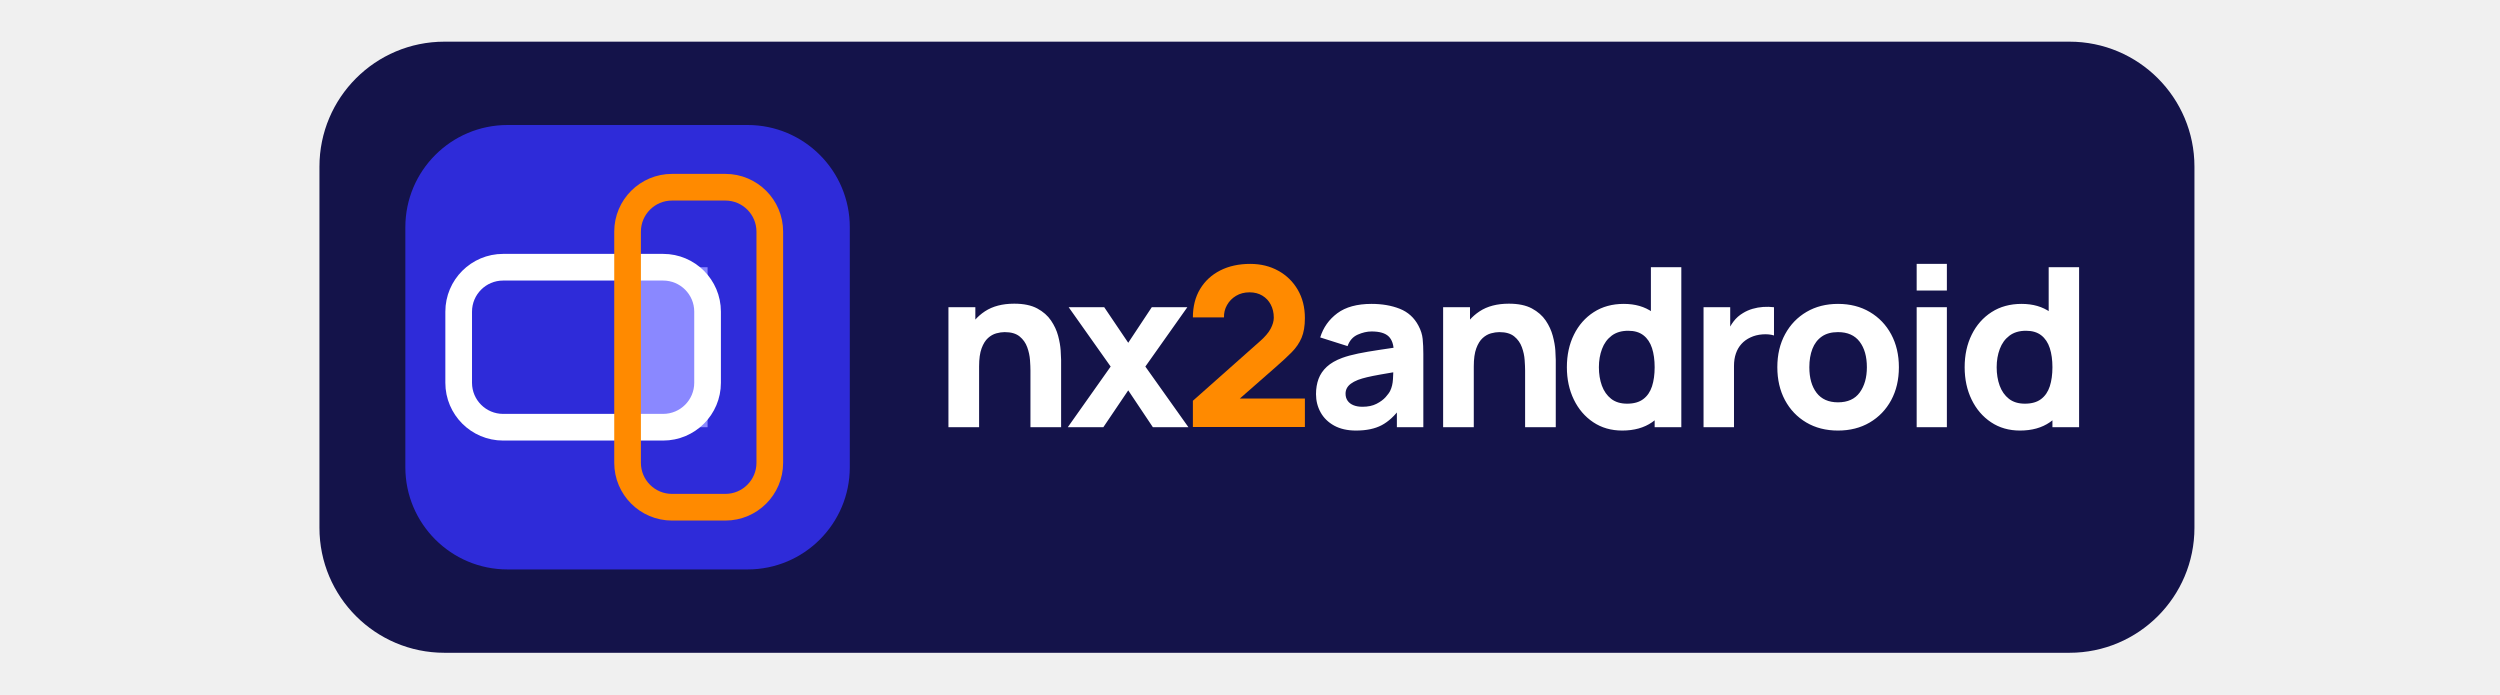
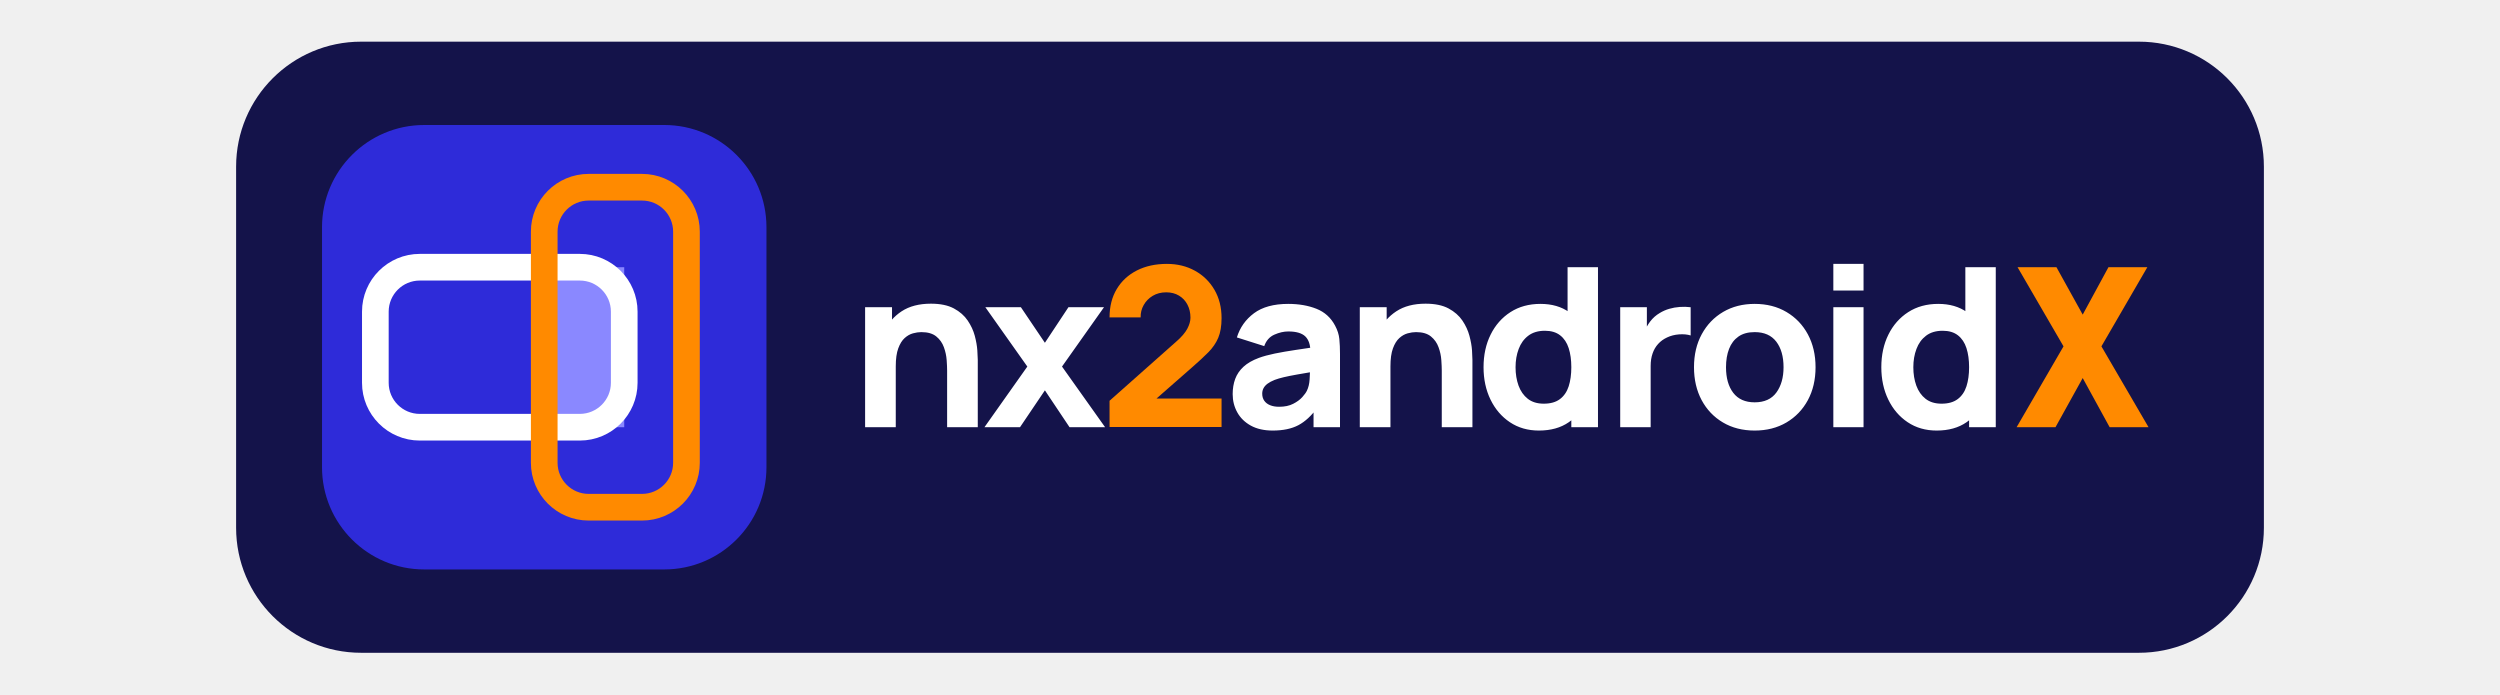
- <svg xmlns="http://www.w3.org/2000/svg" width="720" height="200" viewBox="0 0 720 200" role="img" aria-label="nx2android">
-   <rect x="92" y="12" width="540" height="176" rx="36" fill="#14134A" />
-   <g transform="translate(116.74 36) scale(1.28)">
-     <rect width="100" height="100" rx="23" fill="#2E2BD9" />
-     <rect x="50" y="32" width="18" height="36" fill="#8A88FF" />
-     <rect x="12" y="32" width="56" height="36" rx="10" fill="none" stroke="#FFFFFF" stroke-width="6" />
-     <rect x="50" y="14" width="32" height="72" rx="10" fill="none" stroke="#FF8A00" stroke-width="6" />
+ <svg xmlns="http://www.w3.org/2000/svg" width="720" height="200" viewBox="0 0 720 200" role="img" aria-label="nx2androidX">
+   <rect x="68" y="12" width="584" height="176" rx="36" fill="#14134A" />
+   <g transform="translate(-24 0)">
+     <g transform="translate(116.74 36) scale(1.28)">
+       <rect width="100" height="100" rx="23" fill="#2E2BD9" />
+       <rect x="50" y="32" width="18" height="36" fill="#8A88FF" />
+       <rect x="12" y="32" width="56" height="36" rx="10" fill="none" stroke="#FFFFFF" stroke-width="6" />
+       <rect x="50" y="14" width="32" height="72" rx="10" fill="none" stroke="#FF8A00" stroke-width="6" />
+     </g>
+     <path fill="#FFFFFF" d="M296.77 123.04V106.72Q296.77 105.54 296.64 103.7Q296.51 101.86 295.84 100Q295.17 98.14 293.65 96.9Q292.13 95.65 289.34 95.65Q288.22 95.65 286.94 96Q285.66 96.35 284.54 97.36Q283.42 98.37 282.7 100.32Q281.98 102.27 281.98 105.5L276.99 103.14Q276.99 99.04 278.66 95.46Q280.32 91.87 283.66 89.66Q287.01 87.46 292.1 87.46Q296.16 87.46 298.72 88.83Q301.28 90.21 302.7 92.32Q304.13 94.43 304.74 96.72Q305.34 99.01 305.47 100.9Q305.6 102.78 305.6 103.65V123.04ZM273.15 123.04V88.48H280.9V99.94H281.98V123.04ZM307.52 123.04 319.87 105.57 307.78 88.48H318.02L324.93 98.72L331.71 88.48H341.95L329.86 105.57L342.27 123.04H332.03L324.93 112.42L317.76 123.04ZM390.53 124Q386.82 124 384.24 122.58Q381.66 121.15 380.34 118.77Q379.01 116.38 379.01 113.5Q379.01 111.1 379.74 109.12Q380.48 107.14 382.13 105.62Q383.78 104.1 386.56 103.07Q388.48 102.37 391.14 101.82Q393.79 101.28 397.15 100.78Q400.51 100.29 404.54 99.68L401.41 101.41Q401.41 98.34 399.94 96.9Q398.46 95.46 395.01 95.46Q393.09 95.46 391.01 96.38Q388.93 97.31 388.1 99.68L380.22 97.18Q381.54 92.9 385.15 90.21Q388.77 87.52 395.01 87.52Q399.58 87.52 403.14 88.93Q406.69 90.34 408.51 93.79Q409.54 95.71 409.73 97.63Q409.92 99.55 409.92 101.92V123.04H402.3V115.94L403.39 117.41Q400.86 120.9 397.94 122.45Q395.01 124 390.53 124ZM392.38 117.15Q394.78 117.15 396.43 116.3Q398.08 115.46 399.06 114.37Q400.03 113.28 400.38 112.54Q401.06 111.14 401.17 109.26Q401.28 107.39 401.28 106.14L403.84 106.78Q399.97 107.42 397.57 107.86Q395.17 108.29 393.7 108.64Q392.22 108.99 391.1 109.41Q389.82 109.92 389.04 110.51Q388.26 111.1 387.89 111.81Q387.52 112.51 387.52 113.38Q387.52 114.56 388.11 115.41Q388.7 116.26 389.79 116.7Q390.88 117.15 392.38 117.15ZM439.23 123.04V106.72Q439.23 105.54 439.1 103.7Q438.98 101.86 438.3 100Q437.63 98.14 436.11 96.9Q434.59 95.65 431.81 95.65Q430.69 95.65 429.41 96Q428.13 96.35 427.01 97.36Q425.89 98.37 425.17 100.32Q424.45 102.27 424.45 105.5L419.46 103.14Q419.46 99.04 421.12 95.46Q422.78 91.87 426.13 89.66Q429.47 87.46 434.56 87.46Q438.62 87.46 441.18 88.83Q443.74 90.21 445.17 92.32Q446.59 94.43 447.2 96.72Q447.81 99.01 447.94 100.9Q448.06 102.78 448.06 103.65V123.04ZM415.62 123.04V88.48H423.36V99.94H424.45V123.04ZM467.2 124Q462.43 124 458.85 121.6Q455.26 119.2 453.26 115.07Q451.26 110.94 451.26 105.76Q451.26 100.48 453.3 96.37Q455.33 92.26 459.01 89.89Q462.69 87.52 467.65 87.52Q472.58 87.52 475.94 89.92Q479.3 92.32 481.02 96.45Q482.75 100.58 482.75 105.76Q482.75 110.94 481.01 115.07Q479.26 119.2 475.81 121.6Q472.35 124 467.2 124ZM468.61 116.26Q471.52 116.26 473.26 114.94Q475.01 113.63 475.78 111.26Q476.54 108.9 476.54 105.76Q476.54 102.62 475.78 100.26Q475.01 97.89 473.33 96.58Q471.65 95.26 468.93 95.26Q466.02 95.26 464.14 96.69Q462.27 98.11 461.38 100.5Q460.48 102.88 460.48 105.76Q460.48 108.67 461.34 111.06Q462.21 113.44 464 114.85Q465.79 116.26 468.61 116.26ZM476.54 123.04V99.36H475.46V76.96H484.22V123.04ZM490.62 123.04V88.48H498.3V96.93L497.47 95.84Q498.14 94.05 499.26 92.58Q500.38 91.1 502.02 90.14Q503.26 89.38 504.74 88.94Q506.21 88.51 507.78 88.4Q509.34 88.29 510.91 88.48V96.61Q509.47 96.16 507.57 96.3Q505.66 96.45 504.13 97.18Q502.59 97.89 501.54 99.06Q500.48 100.22 499.94 101.81Q499.39 103.39 499.39 105.38V123.04ZM529.34 124Q524.13 124 520.19 121.66Q516.26 119.33 514.06 115.22Q511.87 111.1 511.87 105.76Q511.87 100.35 514.11 96.24Q516.35 92.13 520.29 89.82Q524.22 87.52 529.34 87.52Q534.56 87.52 538.51 89.86Q542.46 92.19 544.67 96.3Q546.88 100.42 546.88 105.76Q546.88 111.14 544.66 115.25Q542.43 119.36 538.48 121.68Q534.53 124 529.34 124ZM529.34 115.87Q533.54 115.87 535.6 113.04Q537.66 110.21 537.66 105.76Q537.66 101.15 535.57 98.4Q533.47 95.65 529.34 95.65Q526.5 95.65 524.67 96.93Q522.85 98.21 521.97 100.48Q521.09 102.75 521.09 105.76Q521.09 110.4 523.18 113.14Q525.28 115.87 529.34 115.87ZM552 83.68V76H560.7V83.68ZM552 123.04V88.48H560.7V123.04ZM581.76 124Q576.99 124 573.41 121.6Q569.82 119.2 567.82 115.07Q565.82 110.94 565.82 105.76Q565.82 100.48 567.86 96.37Q569.89 92.26 573.57 89.89Q577.25 87.52 582.21 87.52Q587.14 87.52 590.5 89.92Q593.86 92.32 595.58 96.45Q597.31 100.58 597.31 105.76Q597.31 110.94 595.57 115.07Q593.82 119.2 590.37 121.6Q586.91 124 581.76 124ZM583.17 116.26Q586.08 116.26 587.82 114.94Q589.57 113.63 590.34 111.26Q591.1 108.9 591.1 105.76Q591.1 102.62 590.34 100.26Q589.57 97.89 587.89 96.58Q586.21 95.26 583.49 95.26Q580.58 95.26 578.7 96.69Q576.83 98.11 575.94 100.5Q575.04 102.88 575.04 105.76Q575.04 108.67 575.9 111.06Q576.77 113.44 578.56 114.85Q580.35 116.26 583.17 116.26ZM591.1 123.04V99.36H590.02V76.96H598.78V123.04Z" />
+     <path fill="#FF8A00" d="M343.55 122.98V115.42L362.88 98.27Q365.06 96.35 365.95 94.66Q366.85 92.96 366.85 91.49Q366.85 89.38 365.98 87.73Q365.12 86.08 363.55 85.14Q361.98 84.19 359.87 84.19Q357.66 84.19 355.98 85.2Q354.3 86.21 353.38 87.86Q352.45 89.5 352.51 91.42H343.55Q343.55 86.69 345.63 83.23Q347.71 79.78 351.42 77.89Q355.14 76 360.06 76Q364.58 76 368.14 77.97Q371.71 79.94 373.76 83.46Q375.81 86.98 375.81 91.62Q375.81 95.04 374.85 97.3Q373.89 99.55 372 101.46Q370.11 103.36 367.36 105.76L354.88 116.7L354.18 114.78H375.81V122.98Z" />
+     <path fill="#FF8A00" d="M604.78 123.04L618.29 99.75L605.06 76.96L616.26 76.96L623.82 90.61L631.23 76.96L642.43 76.96L629.21 99.75L642.78 123.04L631.58 123.04L623.82 108.88L615.98 123.04Z" />
  </g>
-   <path fill="#FFFFFF" d="M296.77 123.04V106.72Q296.77 105.54 296.64 103.7Q296.51 101.86 295.84 100Q295.17 98.14 293.65 96.9Q292.13 95.65 289.34 95.65Q288.22 95.65 286.94 96Q285.66 96.35 284.54 97.36Q283.42 98.37 282.7 100.32Q281.98 102.27 281.98 105.5L276.99 103.14Q276.99 99.04 278.66 95.46Q280.32 91.87 283.66 89.66Q287.01 87.46 292.1 87.46Q296.16 87.46 298.72 88.83Q301.28 90.21 302.7 92.32Q304.13 94.43 304.74 96.72Q305.34 99.01 305.47 100.9Q305.6 102.78 305.6 103.65V123.04ZM273.15 123.04V88.48H280.9V99.94H281.98V123.04ZM307.52 123.04 319.87 105.57 307.78 88.48H318.02L324.93 98.72L331.71 88.48H341.95L329.86 105.57L342.27 123.04H332.03L324.93 112.42L317.76 123.04ZM390.53 124Q386.82 124 384.24 122.58Q381.66 121.15 380.34 118.77Q379.01 116.38 379.01 113.5Q379.01 111.1 379.74 109.12Q380.48 107.14 382.13 105.62Q383.78 104.1 386.56 103.07Q388.48 102.37 391.14 101.82Q393.79 101.28 397.15 100.78Q400.51 100.29 404.54 99.68L401.41 101.41Q401.41 98.34 399.94 96.9Q398.46 95.46 395.01 95.46Q393.09 95.46 391.01 96.38Q388.93 97.31 388.1 99.68L380.22 97.18Q381.54 92.9 385.15 90.21Q388.77 87.52 395.01 87.52Q399.58 87.52 403.14 88.93Q406.69 90.34 408.51 93.79Q409.54 95.71 409.73 97.63Q409.92 99.55 409.92 101.92V123.04H402.3V115.94L403.39 117.41Q400.86 120.9 397.94 122.45Q395.01 124 390.53 124ZM392.38 117.15Q394.78 117.15 396.43 116.3Q398.08 115.46 399.06 114.37Q400.03 113.28 400.38 112.54Q401.06 111.14 401.17 109.26Q401.28 107.39 401.28 106.14L403.84 106.78Q399.97 107.42 397.57 107.86Q395.17 108.29 393.7 108.64Q392.22 108.99 391.1 109.41Q389.82 109.92 389.04 110.51Q388.26 111.1 387.89 111.81Q387.52 112.51 387.52 113.38Q387.52 114.56 388.11 115.41Q388.7 116.26 389.79 116.7Q390.88 117.15 392.38 117.15ZM439.23 123.04V106.72Q439.23 105.54 439.1 103.7Q438.98 101.86 438.3 100Q437.63 98.14 436.11 96.9Q434.59 95.65 431.81 95.65Q430.69 95.65 429.41 96Q428.13 96.35 427.01 97.36Q425.89 98.37 425.17 100.32Q424.45 102.27 424.45 105.5L419.46 103.14Q419.46 99.04 421.12 95.46Q422.78 91.87 426.13 89.66Q429.47 87.46 434.56 87.46Q438.62 87.46 441.18 88.83Q443.74 90.21 445.17 92.32Q446.59 94.43 447.2 96.72Q447.81 99.01 447.94 100.9Q448.06 102.78 448.06 103.65V123.04ZM415.62 123.04V88.48H423.36V99.94H424.45V123.04ZM467.2 124Q462.43 124 458.85 121.6Q455.26 119.2 453.26 115.07Q451.26 110.94 451.26 105.76Q451.26 100.48 453.3 96.37Q455.33 92.26 459.01 89.89Q462.69 87.52 467.65 87.52Q472.58 87.52 475.94 89.92Q479.3 92.32 481.02 96.45Q482.75 100.58 482.75 105.76Q482.75 110.94 481.01 115.07Q479.26 119.2 475.81 121.6Q472.35 124 467.2 124ZM468.61 116.26Q471.52 116.26 473.26 114.94Q475.01 113.63 475.78 111.26Q476.54 108.9 476.54 105.76Q476.54 102.62 475.78 100.26Q475.01 97.89 473.33 96.58Q471.65 95.26 468.93 95.26Q466.02 95.26 464.14 96.69Q462.27 98.11 461.38 100.5Q460.48 102.88 460.48 105.76Q460.48 108.67 461.34 111.06Q462.21 113.44 464 114.85Q465.79 116.26 468.61 116.26ZM476.54 123.04V99.36H475.46V76.96H484.22V123.04ZM490.62 123.04V88.48H498.3V96.93L497.47 95.84Q498.14 94.05 499.26 92.58Q500.38 91.1 502.02 90.14Q503.26 89.38 504.74 88.94Q506.21 88.51 507.78 88.4Q509.34 88.29 510.91 88.48V96.61Q509.47 96.16 507.57 96.3Q505.66 96.45 504.13 97.18Q502.59 97.89 501.54 99.06Q500.48 100.22 499.94 101.81Q499.39 103.39 499.39 105.38V123.04ZM529.34 124Q524.13 124 520.19 121.66Q516.26 119.33 514.06 115.22Q511.87 111.1 511.87 105.76Q511.87 100.35 514.11 96.24Q516.35 92.13 520.29 89.82Q524.22 87.52 529.34 87.52Q534.56 87.52 538.51 89.86Q542.46 92.19 544.67 96.3Q546.88 100.42 546.88 105.76Q546.88 111.14 544.66 115.25Q542.43 119.36 538.48 121.68Q534.53 124 529.34 124ZM529.34 115.87Q533.54 115.87 535.6 113.04Q537.66 110.21 537.66 105.76Q537.66 101.15 535.57 98.4Q533.47 95.65 529.34 95.65Q526.5 95.65 524.67 96.93Q522.85 98.21 521.97 100.48Q521.09 102.75 521.09 105.76Q521.09 110.4 523.18 113.14Q525.28 115.87 529.34 115.87ZM552 83.68V76H560.7V83.68ZM552 123.04V88.48H560.7V123.04ZM581.76 124Q576.99 124 573.41 121.6Q569.82 119.2 567.82 115.07Q565.82 110.94 565.82 105.76Q565.82 100.48 567.86 96.37Q569.89 92.26 573.57 89.89Q577.25 87.52 582.21 87.52Q587.14 87.52 590.5 89.92Q593.86 92.32 595.58 96.45Q597.31 100.58 597.31 105.76Q597.31 110.94 595.57 115.07Q593.82 119.2 590.37 121.6Q586.91 124 581.76 124ZM583.17 116.26Q586.08 116.26 587.82 114.94Q589.57 113.63 590.34 111.26Q591.1 108.9 591.1 105.76Q591.1 102.62 590.34 100.26Q589.57 97.89 587.89 96.58Q586.21 95.26 583.49 95.26Q580.58 95.26 578.7 96.69Q576.83 98.11 575.94 100.5Q575.04 102.88 575.04 105.76Q575.04 108.67 575.9 111.06Q576.77 113.44 578.56 114.85Q580.35 116.26 583.17 116.26ZM591.1 123.04V99.36H590.02V76.96H598.78V123.04Z" />
-   <path fill="#FF8A00" d="M343.55 122.98V115.42L362.88 98.27Q365.06 96.35 365.95 94.66Q366.85 92.96 366.85 91.49Q366.85 89.38 365.98 87.73Q365.12 86.08 363.55 85.14Q361.98 84.19 359.87 84.19Q357.66 84.19 355.98 85.2Q354.3 86.21 353.38 87.86Q352.45 89.5 352.51 91.42H343.55Q343.55 86.69 345.63 83.23Q347.71 79.78 351.42 77.89Q355.14 76 360.06 76Q364.58 76 368.14 77.97Q371.71 79.94 373.76 83.46Q375.81 86.98 375.81 91.62Q375.81 95.04 374.85 97.3Q373.89 99.55 372 101.46Q370.11 103.36 367.36 105.76L354.88 116.7L354.18 114.78H375.81V122.98Z" />
</svg>
